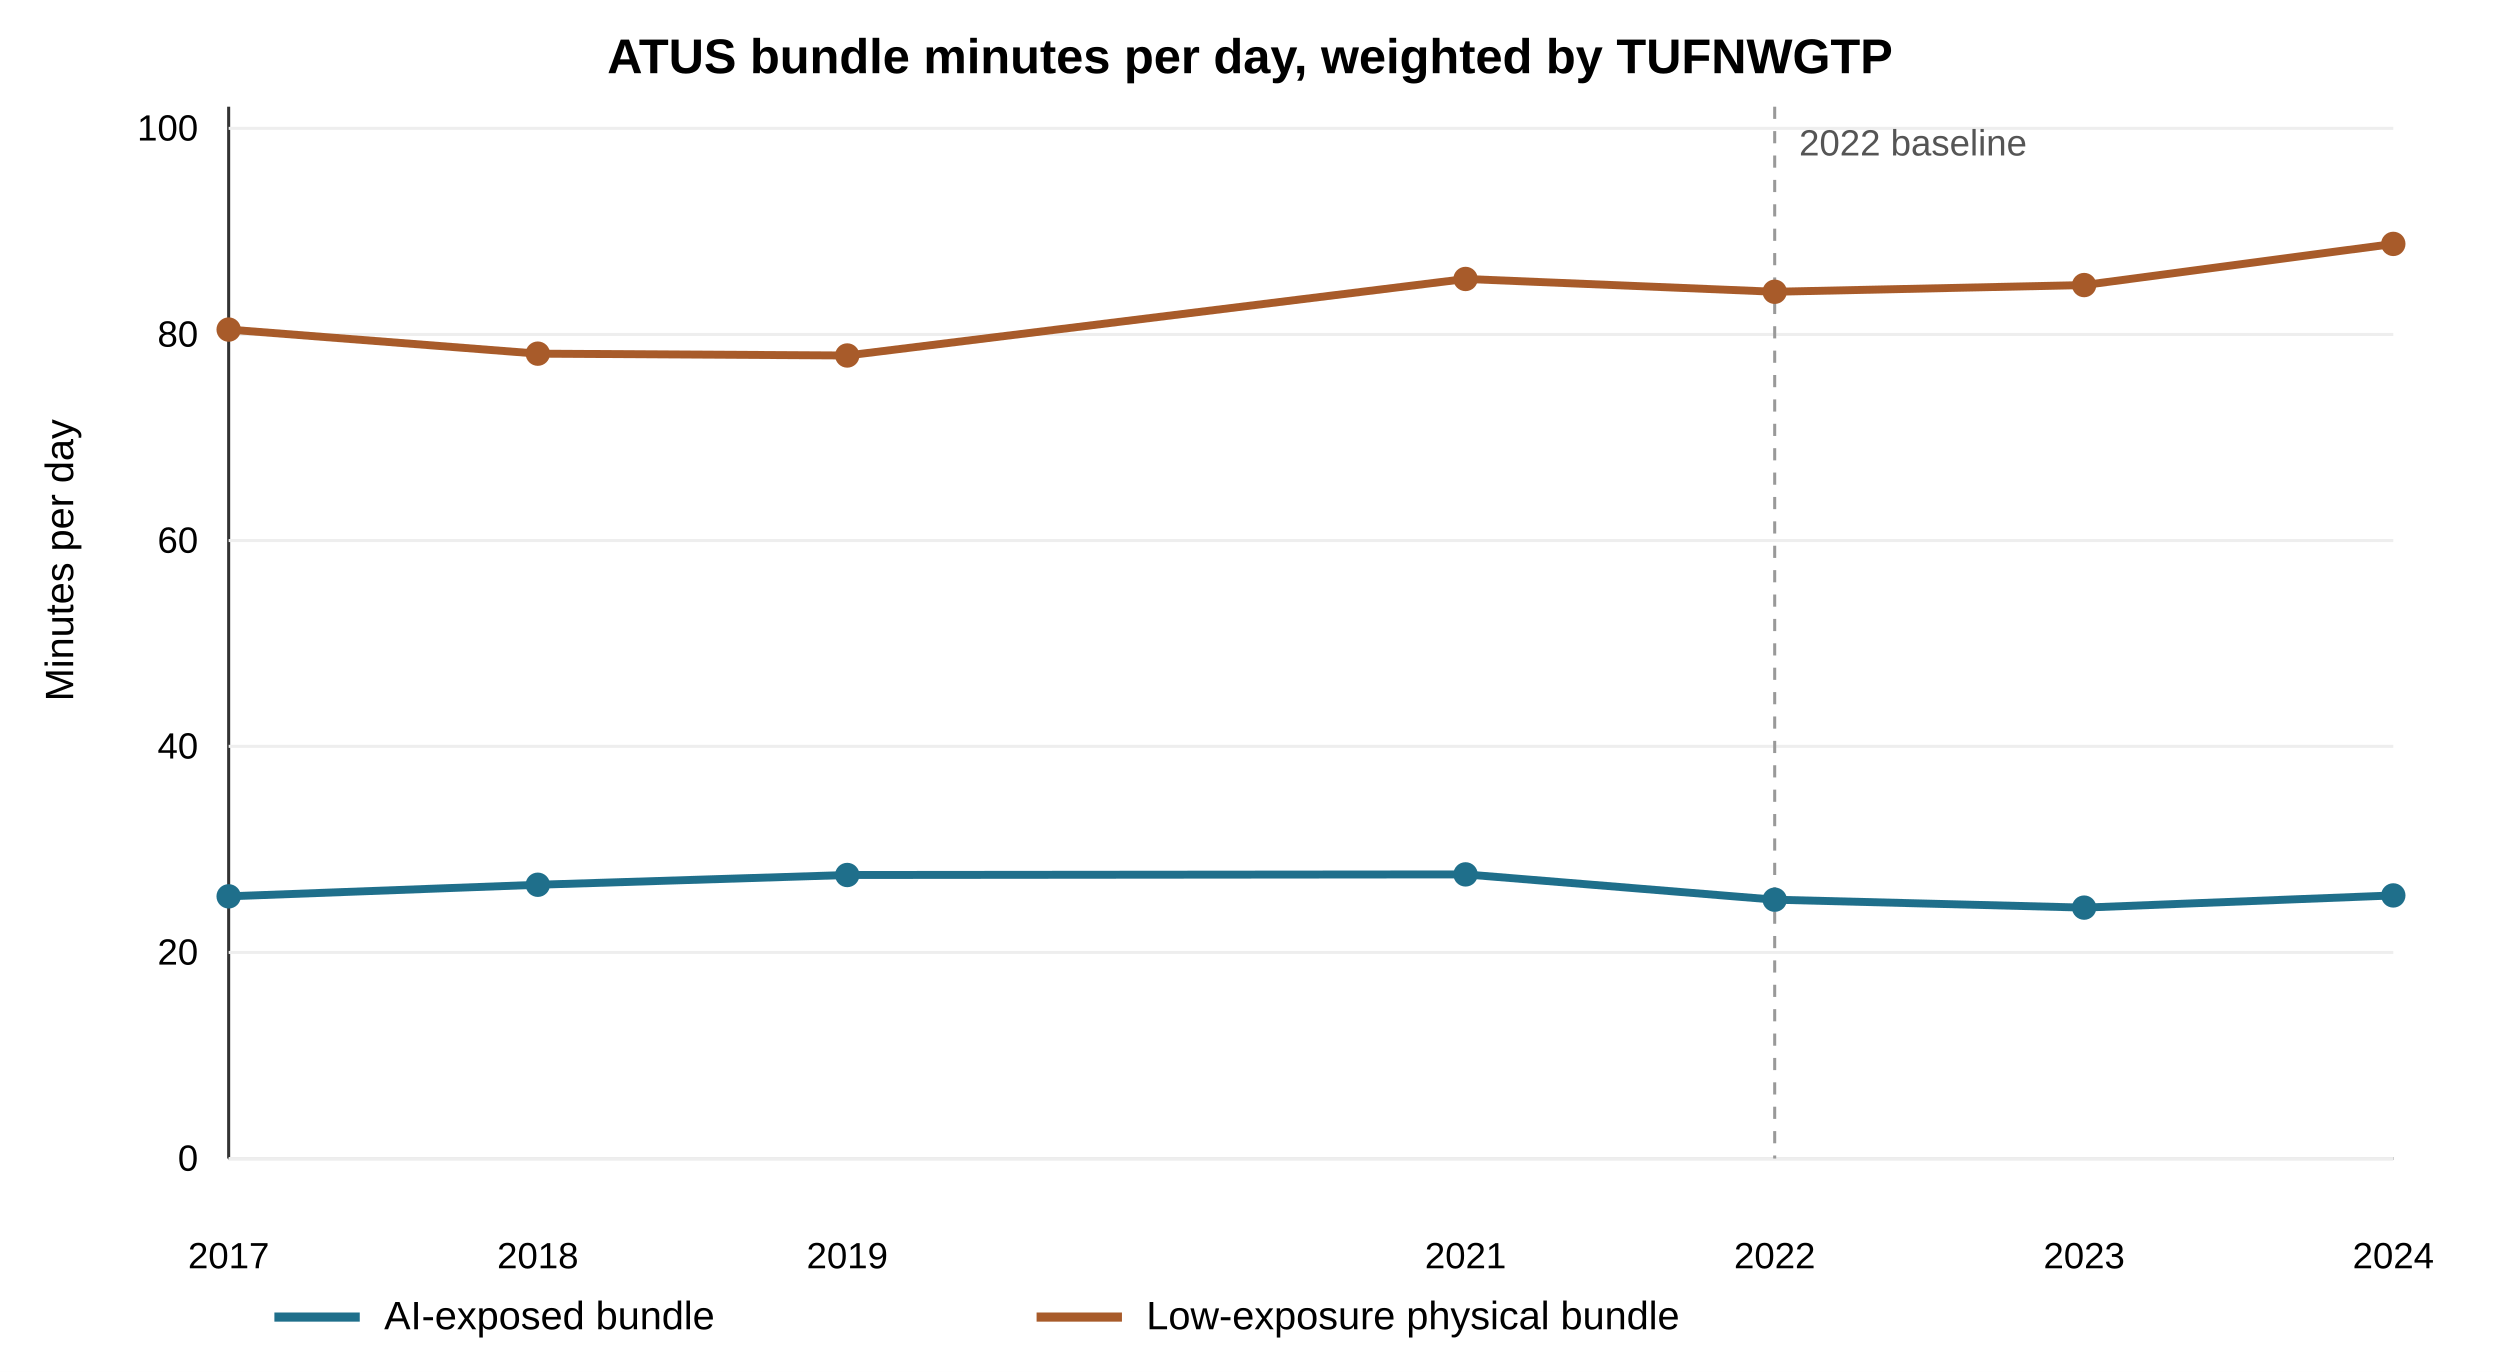
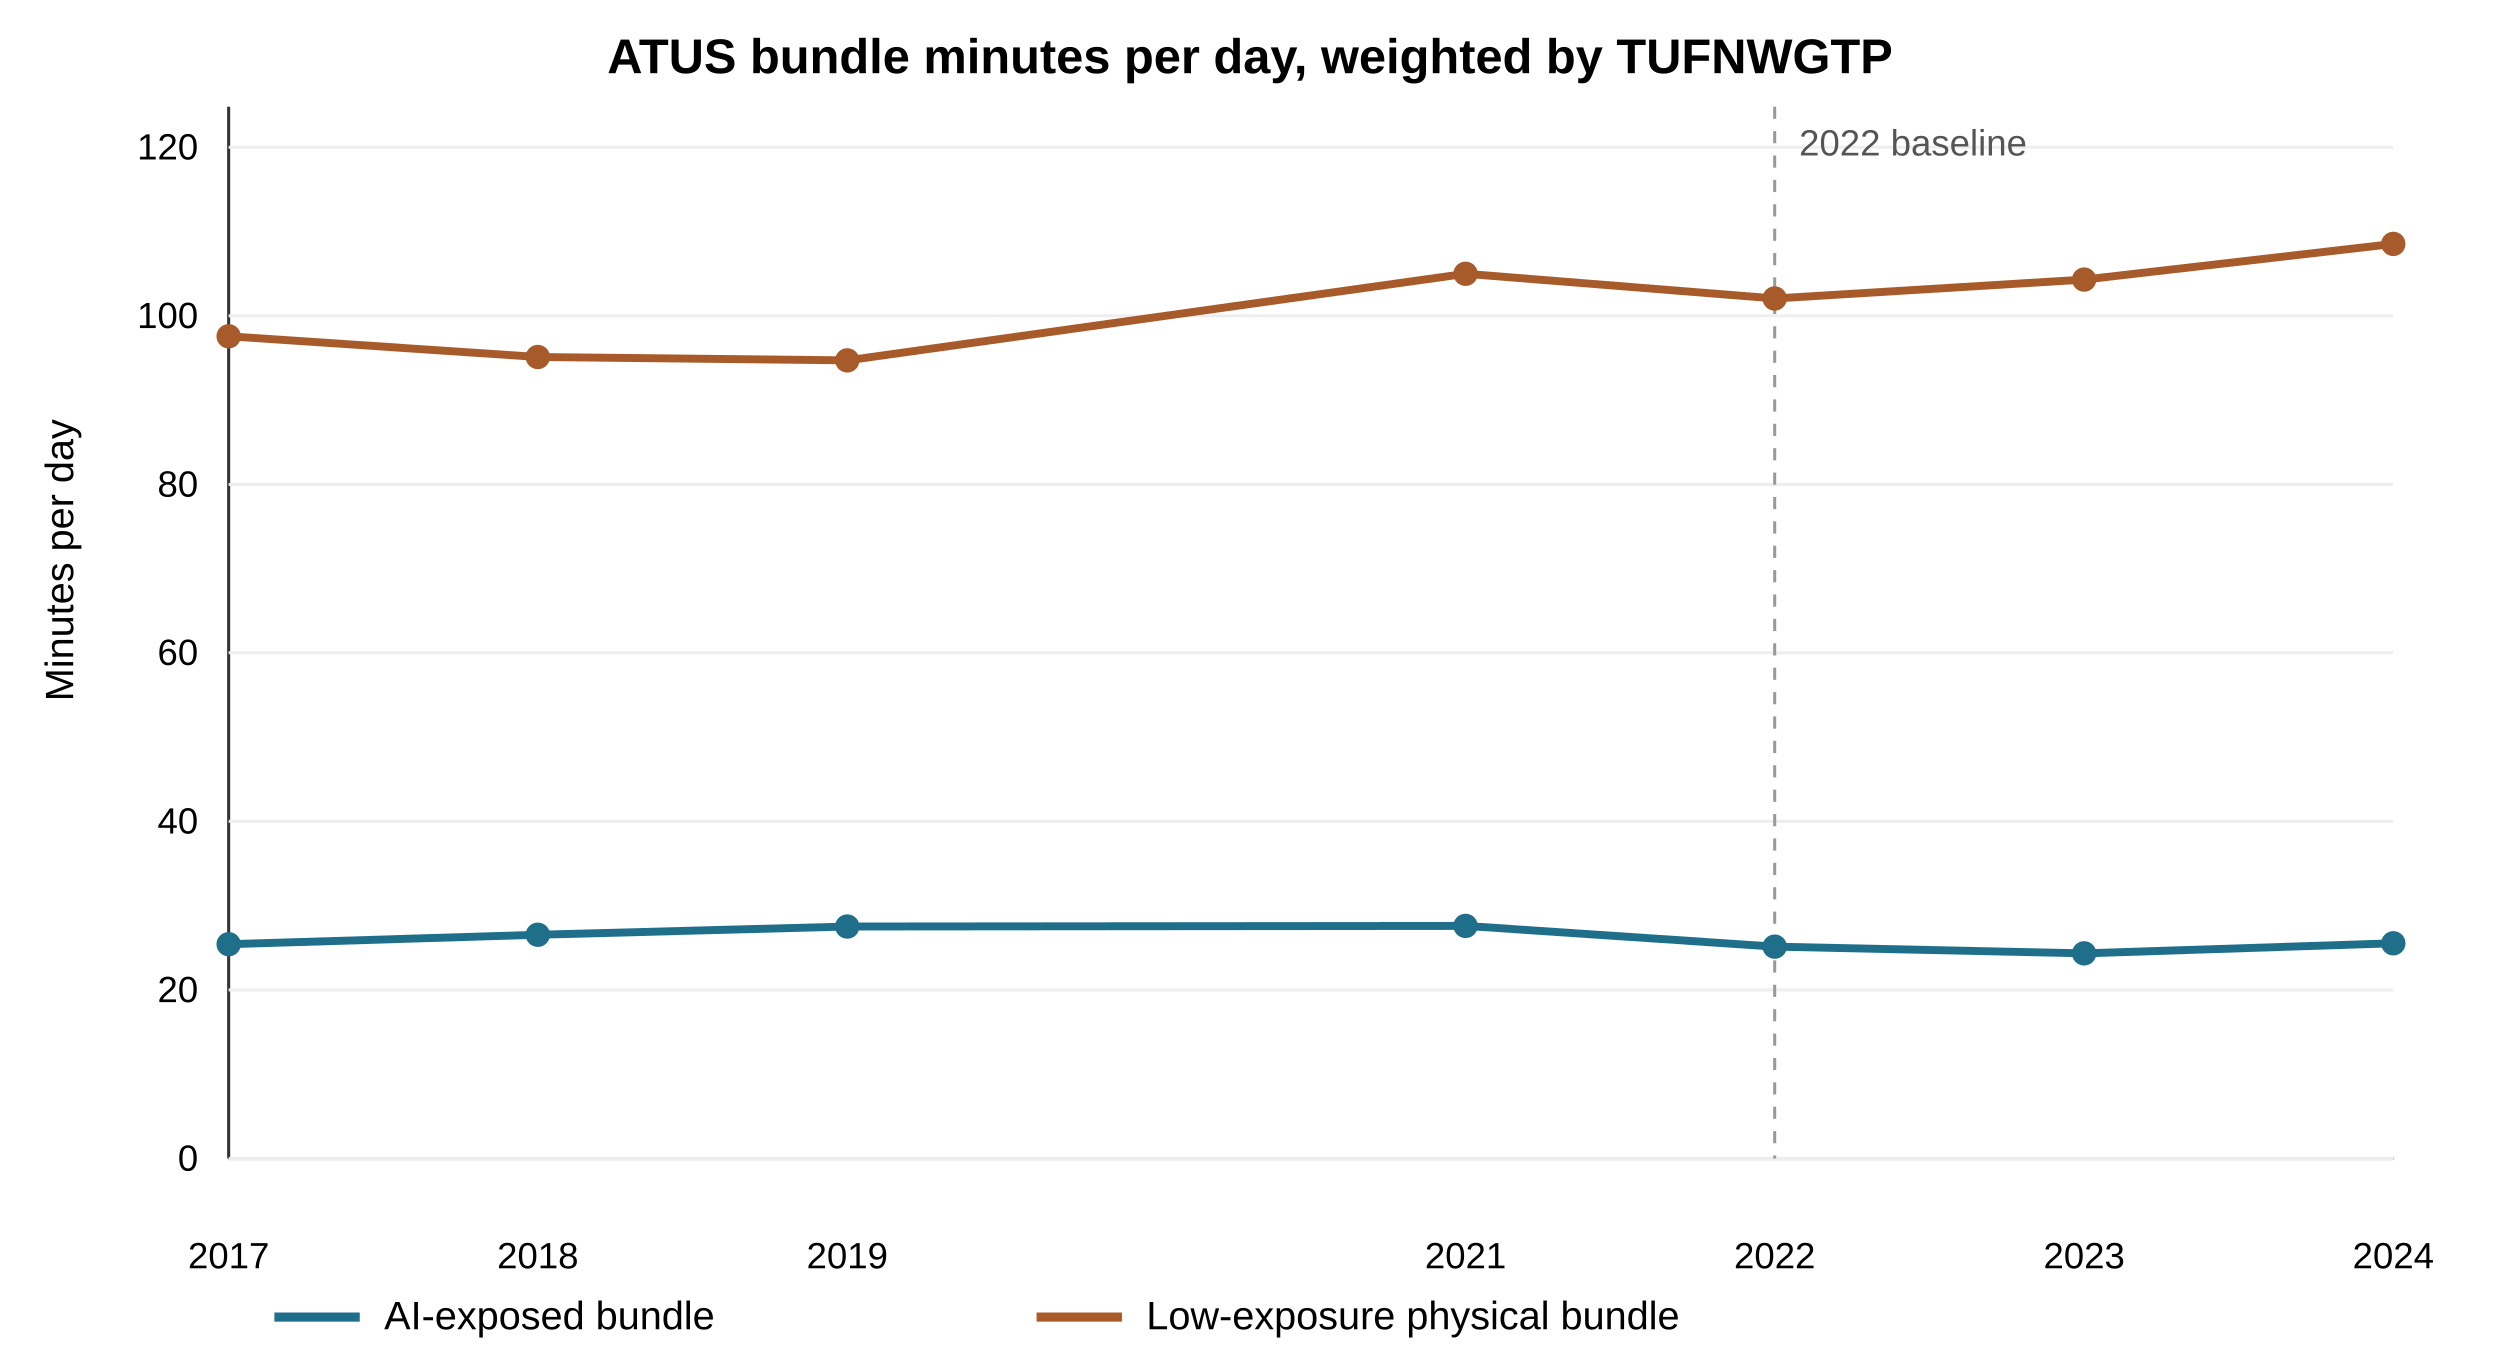
<svg xmlns="http://www.w3.org/2000/svg" width="820" height="450" viewBox="0 0 820 450">
  <rect width="100%" height="100%" fill="white" />
  <line x1="75" y1="35" x2="75" y2="380" stroke="#333" />
  <line x1="75" y1="380" x2="785" y2="380" stroke="#333" />
  <text x="410" y="24" text-anchor="middle" font-family="Arial" font-size="16" font-weight="bold">ATUS bundle minutes per day, weighted by TUFNWGTP</text>
  <text x="24" y="230" transform="rotate(-90 24 230)" font-family="Arial" font-size="13">Minutes per day</text>
  <line x1="75" y1="380.0" x2="785" y2="380.0" stroke="#eee" />
  <text x="65" y="384.0" text-anchor="end" font-family="Arial" font-size="12">0</text>
-   <line x1="75" y1="312.4" x2="785" y2="312.4" stroke="#eee" />
-   <text x="65" y="316.4" text-anchor="end" font-family="Arial" font-size="12">20</text>
-   <line x1="75" y1="244.8" x2="785" y2="244.8" stroke="#eee" />
-   <text x="65" y="248.8" text-anchor="end" font-family="Arial" font-size="12">40</text>
-   <line x1="75" y1="177.3" x2="785" y2="177.3" stroke="#eee" />
-   <text x="65" y="181.3" text-anchor="end" font-family="Arial" font-size="12">60</text>
-   <line x1="75" y1="109.7" x2="785" y2="109.7" stroke="#eee" />
-   <text x="65" y="113.7" text-anchor="end" font-family="Arial" font-size="12">80</text>
-   <line x1="75" y1="42.1" x2="785" y2="42.1" stroke="#eee" />
-   <text x="65" y="46.1" text-anchor="end" font-family="Arial" font-size="12">100</text>
+   <line x1="75" y1="324.7" x2="785" y2="324.7" stroke="#eee" />
+   <text x="65" y="328.7" text-anchor="end" font-family="Arial" font-size="12">20</text>
+   <line x1="75" y1="269.4" x2="785" y2="269.4" stroke="#eee" />
+   <text x="65" y="273.4" text-anchor="end" font-family="Arial" font-size="12">40</text>
+   <line x1="75" y1="214.1" x2="785" y2="214.1" stroke="#eee" />
+   <text x="65" y="218.1" text-anchor="end" font-family="Arial" font-size="12">60</text>
+   <line x1="75" y1="158.9" x2="785" y2="158.9" stroke="#eee" />
+   <text x="65" y="162.9" text-anchor="end" font-family="Arial" font-size="12">80</text>
+   <line x1="75" y1="103.6" x2="785" y2="103.6" stroke="#eee" />
+   <text x="65" y="107.6" text-anchor="end" font-family="Arial" font-size="12">100</text>
+   <line x1="75" y1="48.3" x2="785" y2="48.3" stroke="#eee" />
+   <text x="65" y="52.3" text-anchor="end" font-family="Arial" font-size="12">120</text>
  <text x="75.0" y="416" text-anchor="middle" font-family="Arial" font-size="12">2017</text>
  <text x="176.4" y="416" text-anchor="middle" font-family="Arial" font-size="12">2018</text>
  <text x="277.9" y="416" text-anchor="middle" font-family="Arial" font-size="12">2019</text>
  <text x="480.7" y="416" text-anchor="middle" font-family="Arial" font-size="12">2021</text>
  <text x="582.1" y="416" text-anchor="middle" font-family="Arial" font-size="12">2022</text>
  <text x="683.6" y="416" text-anchor="middle" font-family="Arial" font-size="12">2023</text>
  <text x="785.0" y="416" text-anchor="middle" font-family="Arial" font-size="12">2024</text>
  <line x1="582.1" y1="35" x2="582.1" y2="380" stroke="#999" stroke-dasharray="4 4" />
  <text x="590.1" y="51" font-family="Arial" font-size="12" fill="#555">2022 baseline</text>
-   <polyline points="75.0,294.0 176.4,290.2 277.9,287.0 480.7,286.8 582.1,295.1 683.6,297.7 785.0,293.7" fill="none" stroke="#1f6f8b" stroke-width="2.6" />
-   <circle cx="75.0" cy="294.0" r="4" fill="#1f6f8b" />
-   <circle cx="176.4" cy="290.2" r="4" fill="#1f6f8b" />
-   <circle cx="277.9" cy="287.0" r="4" fill="#1f6f8b" />
-   <circle cx="480.7" cy="286.8" r="4" fill="#1f6f8b" />
-   <circle cx="582.1" cy="295.1" r="4" fill="#1f6f8b" />
-   <circle cx="683.6" cy="297.7" r="4" fill="#1f6f8b" />
-   <circle cx="785.0" cy="293.7" r="4" fill="#1f6f8b" />
+   <polyline points="75.0,309.7 176.4,306.6 277.9,303.9 480.7,303.7 582.1,310.5 683.6,312.7 785.0,309.4" fill="none" stroke="#1f6f8b" stroke-width="2.6" />
+   <circle cx="75.0" cy="309.7" r="4" fill="#1f6f8b" />
+   <circle cx="176.4" cy="306.6" r="4" fill="#1f6f8b" />
+   <circle cx="277.9" cy="303.9" r="4" fill="#1f6f8b" />
+   <circle cx="480.7" cy="303.7" r="4" fill="#1f6f8b" />
+   <circle cx="582.1" cy="310.5" r="4" fill="#1f6f8b" />
+   <circle cx="683.6" cy="312.7" r="4" fill="#1f6f8b" />
+   <circle cx="785.0" cy="309.4" r="4" fill="#1f6f8b" />
  <line x1="90" y1="432" x2="118" y2="432" stroke="#1f6f8b" stroke-width="3" />
  <text x="126" y="436" font-family="Arial" font-size="13">AI-exposed bundle</text>
-   <polyline points="75.0,108.1 176.4,116.0 277.9,116.6 480.7,91.5 582.1,95.7 683.6,93.5 785.0,80.0" fill="none" stroke="#a85b2a" stroke-width="2.6" />
-   <circle cx="75.0" cy="108.1" r="4" fill="#a85b2a" />
-   <circle cx="176.4" cy="116.0" r="4" fill="#a85b2a" />
-   <circle cx="277.9" cy="116.6" r="4" fill="#a85b2a" />
-   <circle cx="480.7" cy="91.5" r="4" fill="#a85b2a" />
-   <circle cx="582.1" cy="95.7" r="4" fill="#a85b2a" />
-   <circle cx="683.6" cy="93.5" r="4" fill="#a85b2a" />
+   <polyline points="75.0,110.3 176.4,117.1 277.9,118.2 480.7,89.8 582.1,97.9 683.6,91.7 785.0,80.0" fill="none" stroke="#a85b2a" stroke-width="2.6" />
+   <circle cx="75.0" cy="110.3" r="4" fill="#a85b2a" />
+   <circle cx="176.4" cy="117.1" r="4" fill="#a85b2a" />
+   <circle cx="277.9" cy="118.2" r="4" fill="#a85b2a" />
+   <circle cx="480.7" cy="89.8" r="4" fill="#a85b2a" />
+   <circle cx="582.1" cy="97.9" r="4" fill="#a85b2a" />
+   <circle cx="683.6" cy="91.7" r="4" fill="#a85b2a" />
  <circle cx="785.0" cy="80.0" r="4" fill="#a85b2a" />
  <line x1="340" y1="432" x2="368" y2="432" stroke="#a85b2a" stroke-width="3" />
  <text x="376" y="436" font-family="Arial" font-size="13">Low-exposure physical bundle</text>
</svg>
